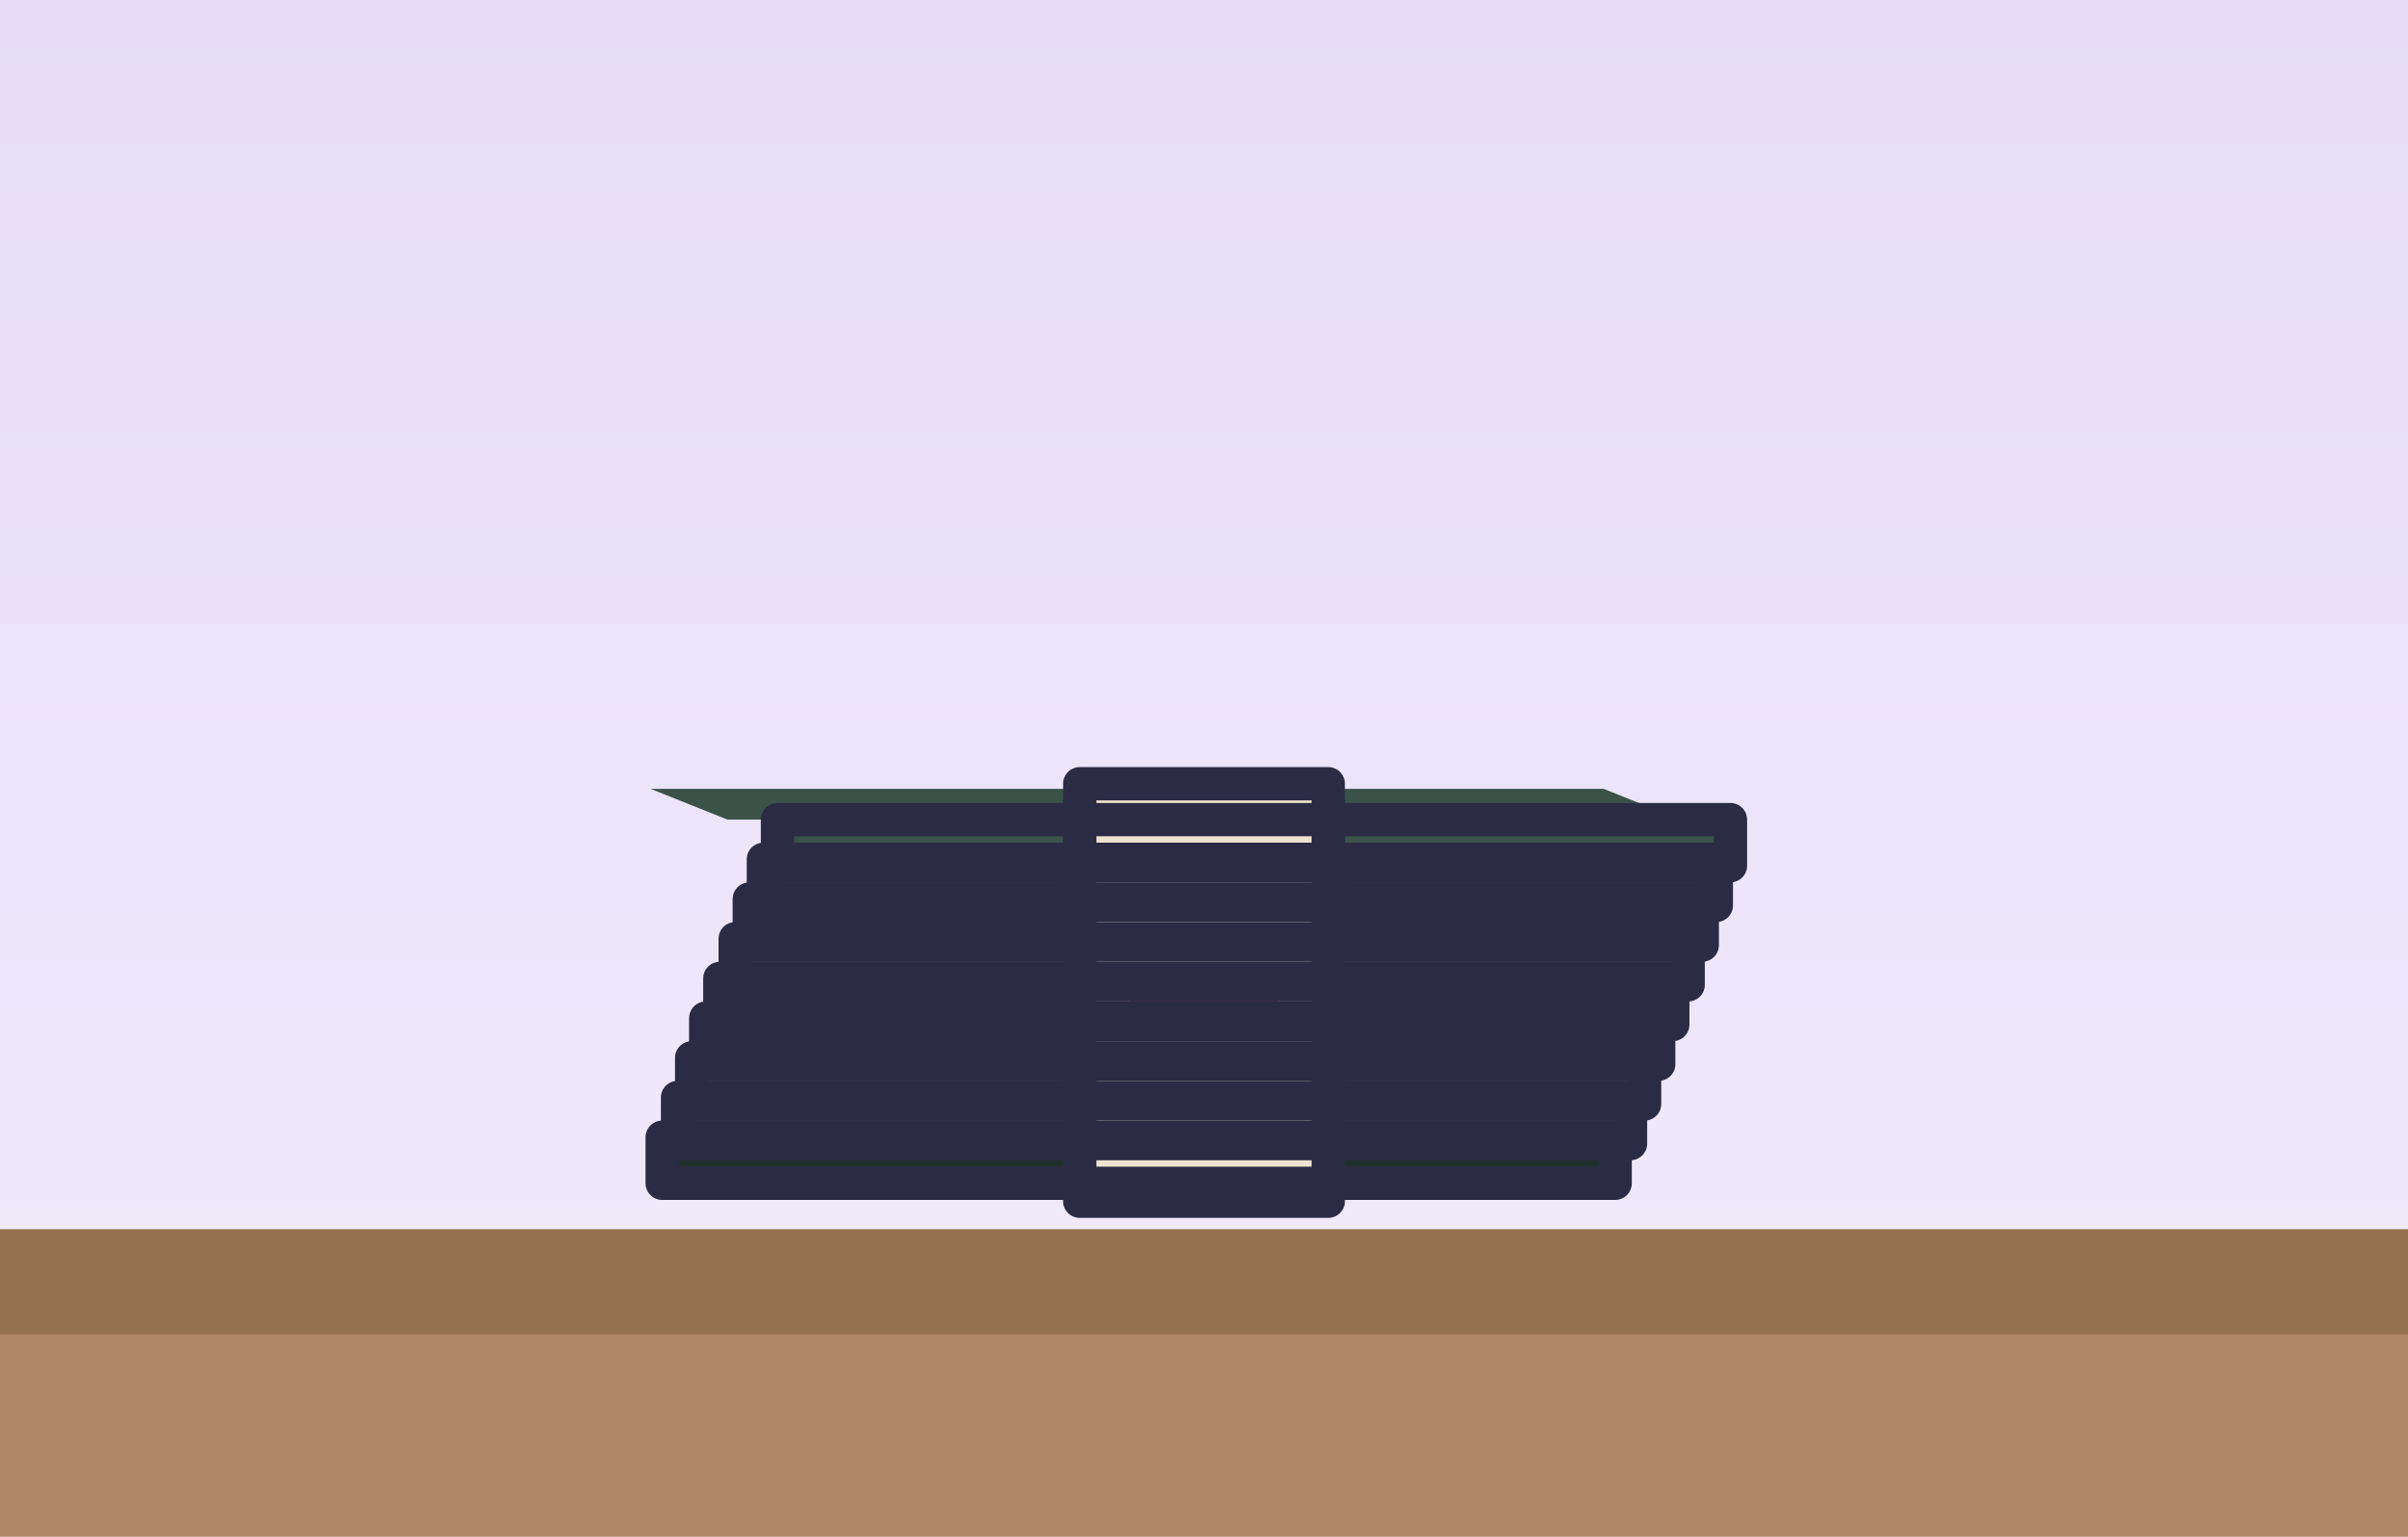
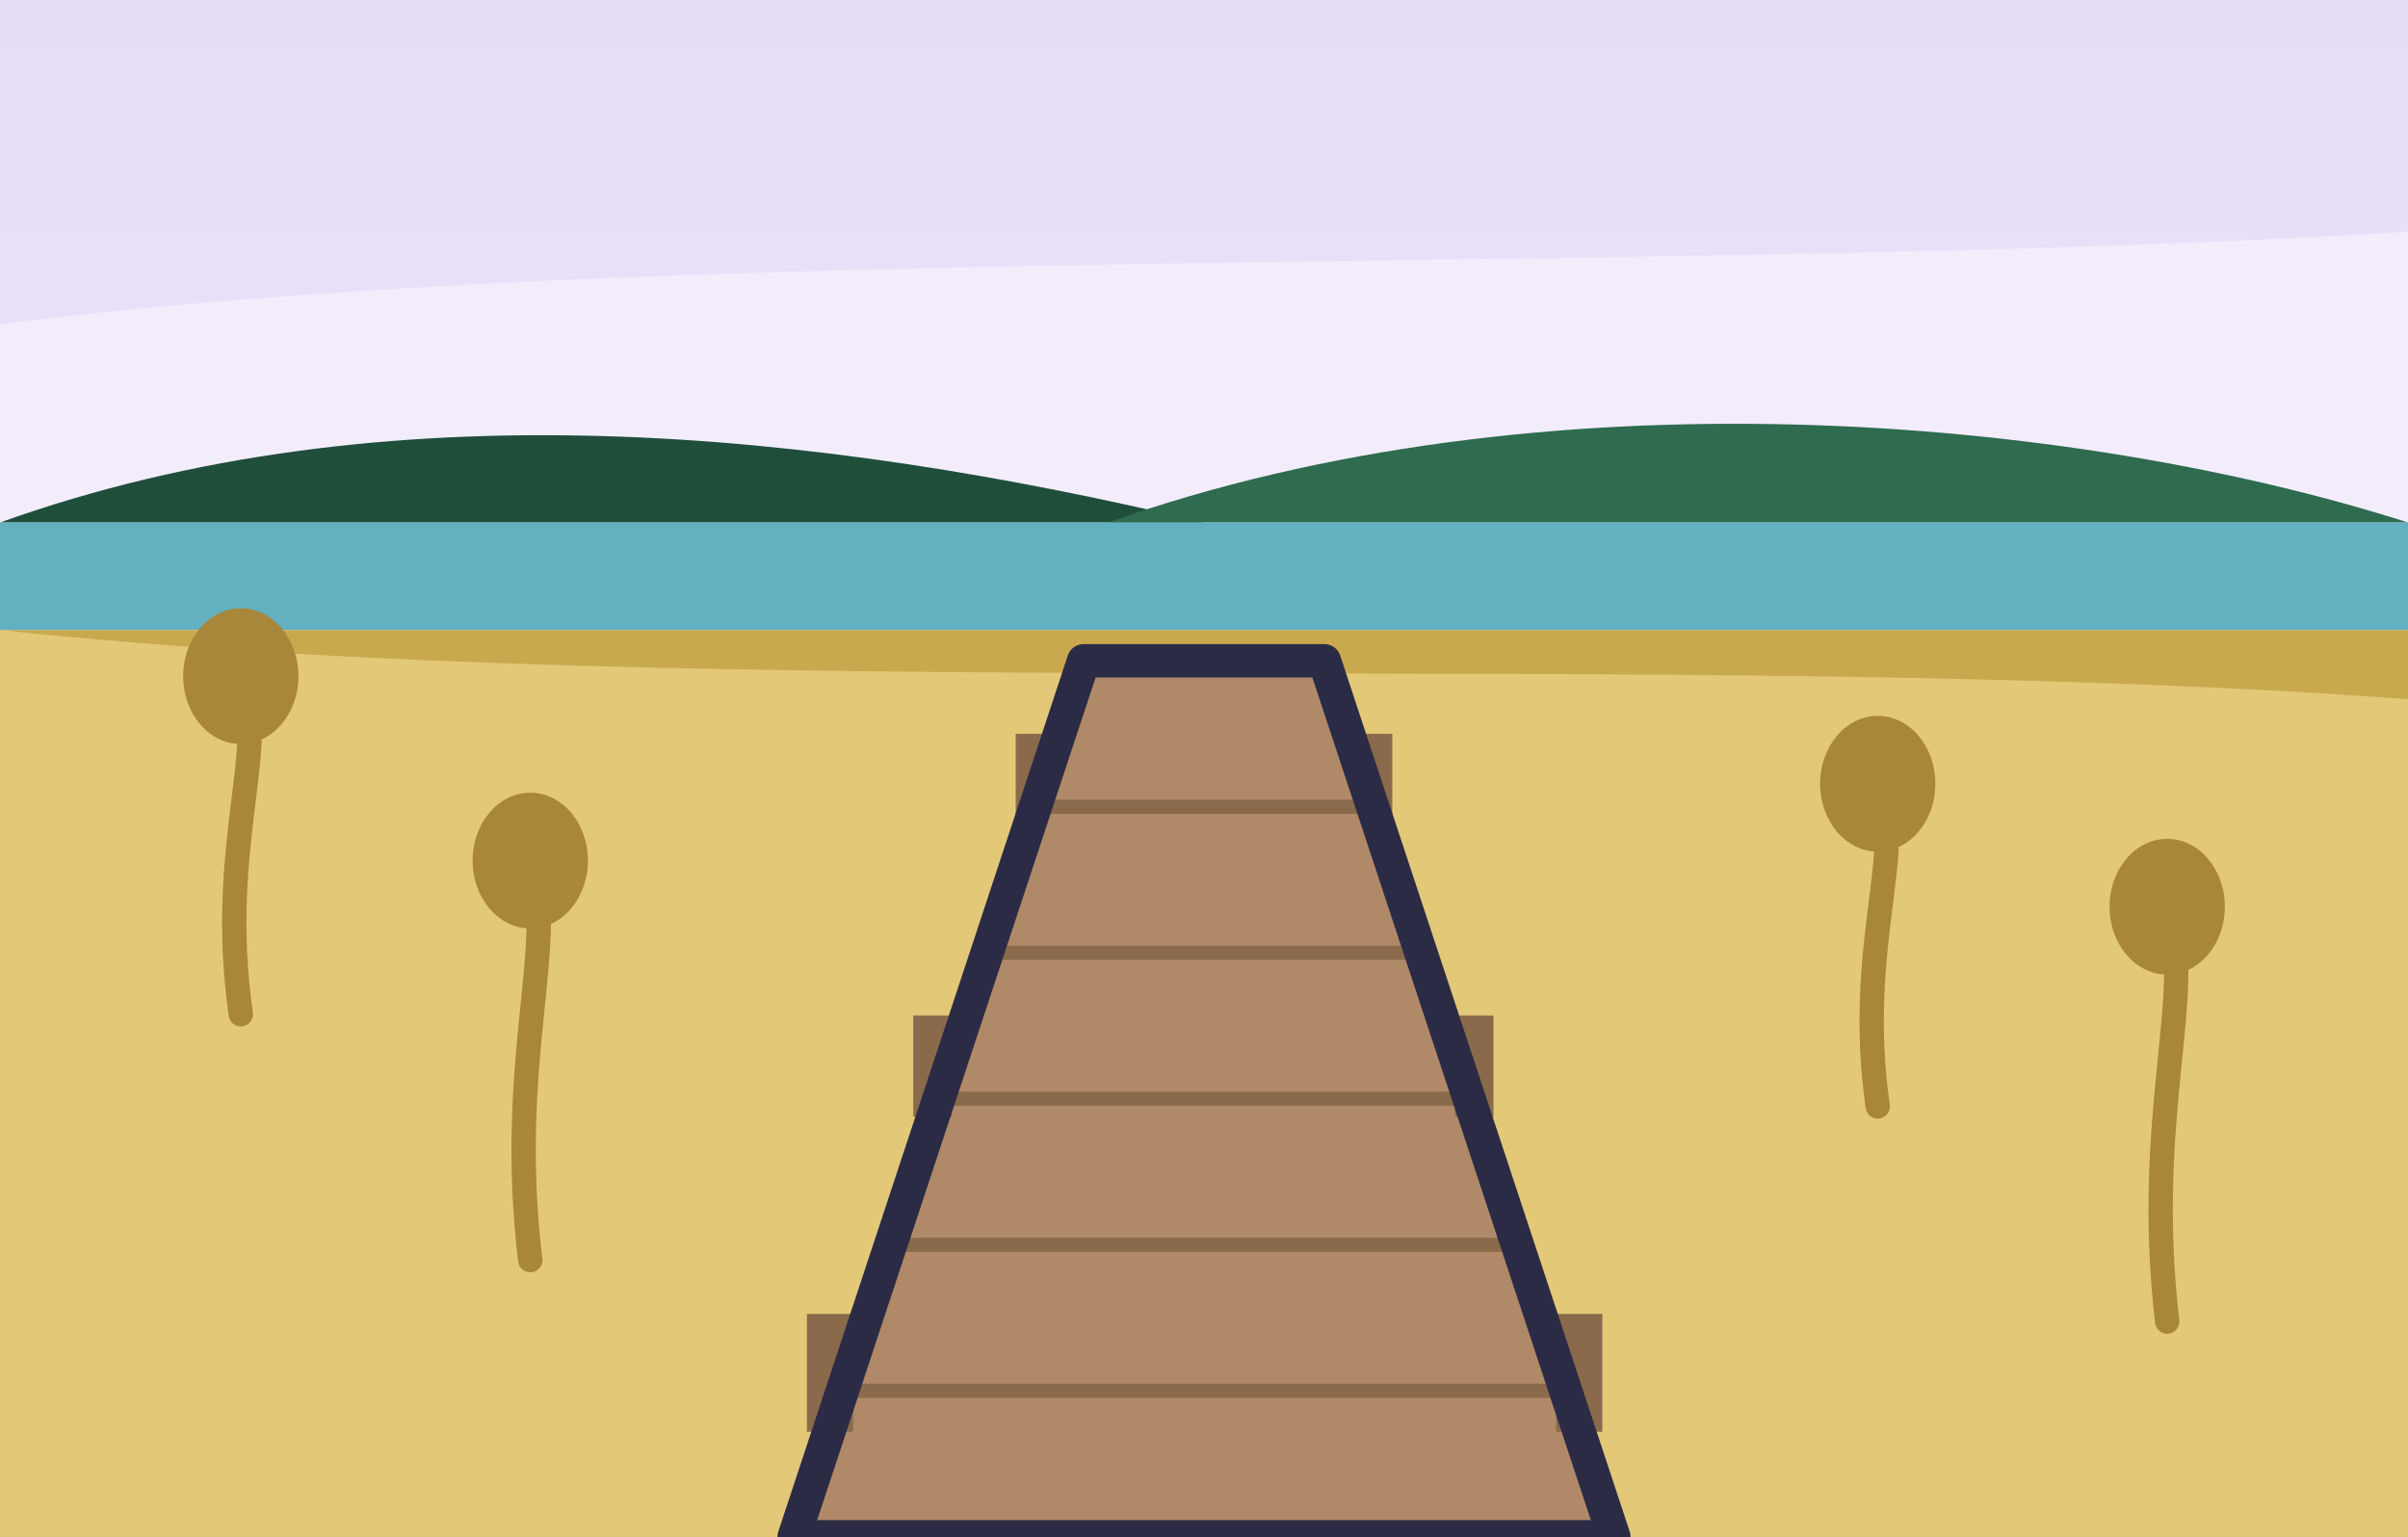
- <svg xmlns="http://www.w3.org/2000/svg" viewBox="0 0 188 120" width="188" height="120" role="img" aria-label="서천 마른 김" data-landmark="sinseong-ri-reed-field">
+ <svg xmlns="http://www.w3.org/2000/svg" viewBox="0 0 188 120" width="188" height="120" role="img" aria-label="서천 신성리 갈대밭" data-landmark="sinseong-ri-reed-field">
  <defs>
    <linearGradient id="sky" x1="0" y1="0" x2="0" y2="1">
      <stop offset="0" stop-color="#E6DCF7" />
      <stop offset="1" stop-color="#F2ECFB" />
    </linearGradient>
  </defs>
  <rect width="188" height="120" fill="url(#sky)" />
-   <rect y="96.0" width="188" height="24.0" fill="#B08968" />
-   <rect y="96.0" width="188" height="8.2" fill="#94714F" />
-   <path d="M51.7,92.4 L126.1,92.4 L126.1,88.8 L51.7,88.8 Z" fill="#20302C" />
-   <path d="M52.9,89.3 L127.3,89.3 L127.3,85.7 L52.9,85.7 Z" fill="#2C4038" />
-   <path d="M54.0,86.2 L128.4,86.2 L128.4,82.6 L54.0,82.6 Z" fill="#3A5248" />
-   <path d="M55.1,83.1 L129.5,83.1 L129.5,79.5 L55.1,79.5 Z" fill="#20302C" />
-   <path d="M56.2,80.0 L130.6,80.0 L130.6,76.4 L56.2,76.4 Z" fill="#2C4038" />
-   <path d="M57.4,76.9 L131.8,76.9 L131.8,73.3 L57.4,73.3 Z" fill="#3A5248" />
-   <path d="M58.5,73.8 L132.9,73.8 L132.9,70.2 L58.5,70.2 Z" fill="#20302C" />
-   <path d="M59.6,70.7 L134.0,70.7 L134.0,67.1 L59.6,67.1 Z" fill="#2C4038" />
-   <path d="M60.7,67.6 L135.1,67.6 L135.1,64.0 L60.7,64.0 Z" fill="#3A5248" />
-   <path d="M56.8,64.0 L131.2,64.0 L125.2,61.6 L50.8,61.6 Z" fill="#3A5248" />
-   <path d="M84.3,93.8 L103.7,93.8 L103.7,61.2 L84.3,61.2 Z" fill="#EFE3D0" />
-   <rect x="88.2" y="76.1" width="11.6" height="4.3" fill="#C4403F" />
+   <path d="M0,25.3 C52.6,18.7 127.8,21.7 188,18.1 L188,40.8 L0,40.8 Z" fill="#F2ECFB" opacity="1" />
+   <path d="M0,40.8 C30.1,30.0 63.9,33.6 94.0,40.8 Z" fill="#1F4F3A" />
+   <path d="M86.5,40.8 C120.3,28.8 161.7,32.4 188.0,40.8 Z" fill="#2E6B4F" />
+   <rect y="40.8" width="188" height="8.4" fill="#63B0C0" />
+   <rect y="49.2" width="188" height="70.8" fill="#C9A94E" />
+   <path d="M0,49.2 C56.4,55.2 131.6,50.4 188.0,54.6 L188,120 L0,120 Z" fill="#E3C878" />
+   <path d="M84.6,51.6 L103.4,51.6 L126.0,120 L62.0,120 Z" fill="#B08968" />
+   <g stroke="#8A6A4A" stroke-width="1.1" fill="none">
+     <path d="M80.8,63.0 L107.2,63.0" />
+     <path d="M77.1,74.4 L110.9,74.4" />
+     <path d="M73.3,85.8 L114.7,85.8" />
+     <path d="M69.6,97.2 L118.4,97.2" />
+     <path d="M65.8,108.6 L122.2,108.6" />
+   </g>
+   <g fill="#8A6A4A">
+     <rect x="79.3" y="57.3" width="2.5" height="6.6" />
+     <rect x="106.2" y="57.3" width="2.5" height="6.6" />
+     <rect x="71.3" y="79.3" width="3.0" height="7.9" />
+     <rect x="113.6" y="79.3" width="3.0" height="7.9" />
+     <rect x="63.0" y="102.6" width="3.6" height="9.2" />
+     <rect x="121.5" y="102.6" width="3.6" height="9.2" />
+   </g>
+   <g stroke="#A8873A" stroke-width="1.9" stroke-linecap="round" fill="none">
+     <path d="M18.8,79.2 C16.9,66.0 21.1,58.1 18.8,52.8" />
+     <path d="M41.4,98.4 C39.5,82.8 43.6,73.4 41.4,67.2" />
+     <path d="M146.6,86.4 C144.8,73.8 148.9,66.2 146.6,61.2" />
+     <path d="M169.2,103.2 C167.3,87.0 171.5,77.3 169.2,70.8" />
+   </g>
+   <g fill="#A8873A">
+     <ellipse cx="18.8" cy="52.8" rx="4.5" ry="5.3" />
+     <ellipse cx="41.4" cy="67.2" rx="4.5" ry="5.3" />
+     <ellipse cx="146.6" cy="61.2" rx="4.5" ry="5.3" />
+     <ellipse cx="169.2" cy="70.8" rx="4.5" ry="5.3" />
+   </g>
  <g fill="none" stroke="#2B2B45" stroke-width="2.6" stroke-linejoin="round" stroke-linecap="round">
-     <path d="M51.7,92.4 L126.1,92.4 L126.1,88.8 L51.7,88.8 Z" />
-     <path d="M52.9,89.3 L127.3,89.3 L127.3,85.7 L52.9,85.7 Z" />
-     <path d="M54.0,86.2 L128.4,86.2 L128.4,82.6 L54.0,82.6 Z" />
-     <path d="M55.1,83.1 L129.5,83.1 L129.5,79.5 L55.1,79.5 Z" />
-     <path d="M56.2,80.0 L130.6,80.0 L130.6,76.4 L56.2,76.4 Z" />
-     <path d="M57.4,76.9 L131.8,76.9 L131.8,73.3 L57.4,73.3 Z" />
-     <path d="M58.5,73.8 L132.9,73.8 L132.9,70.2 L58.5,70.2 Z" />
-     <path d="M59.6,70.7 L134.0,70.7 L134.0,67.1 L59.6,67.1 Z" />
-     <path d="M60.7,67.6 L135.1,67.6 L135.1,64.0 L60.7,64.0 Z" />
-     <path d="M84.3,93.8 L103.7,93.8 L103.7,61.2 L84.3,61.2 Z" />
+     <path d="M84.6,51.6 L103.4,51.6 L126.0,120 L62.0,120 Z" />
  </g>
</svg>
